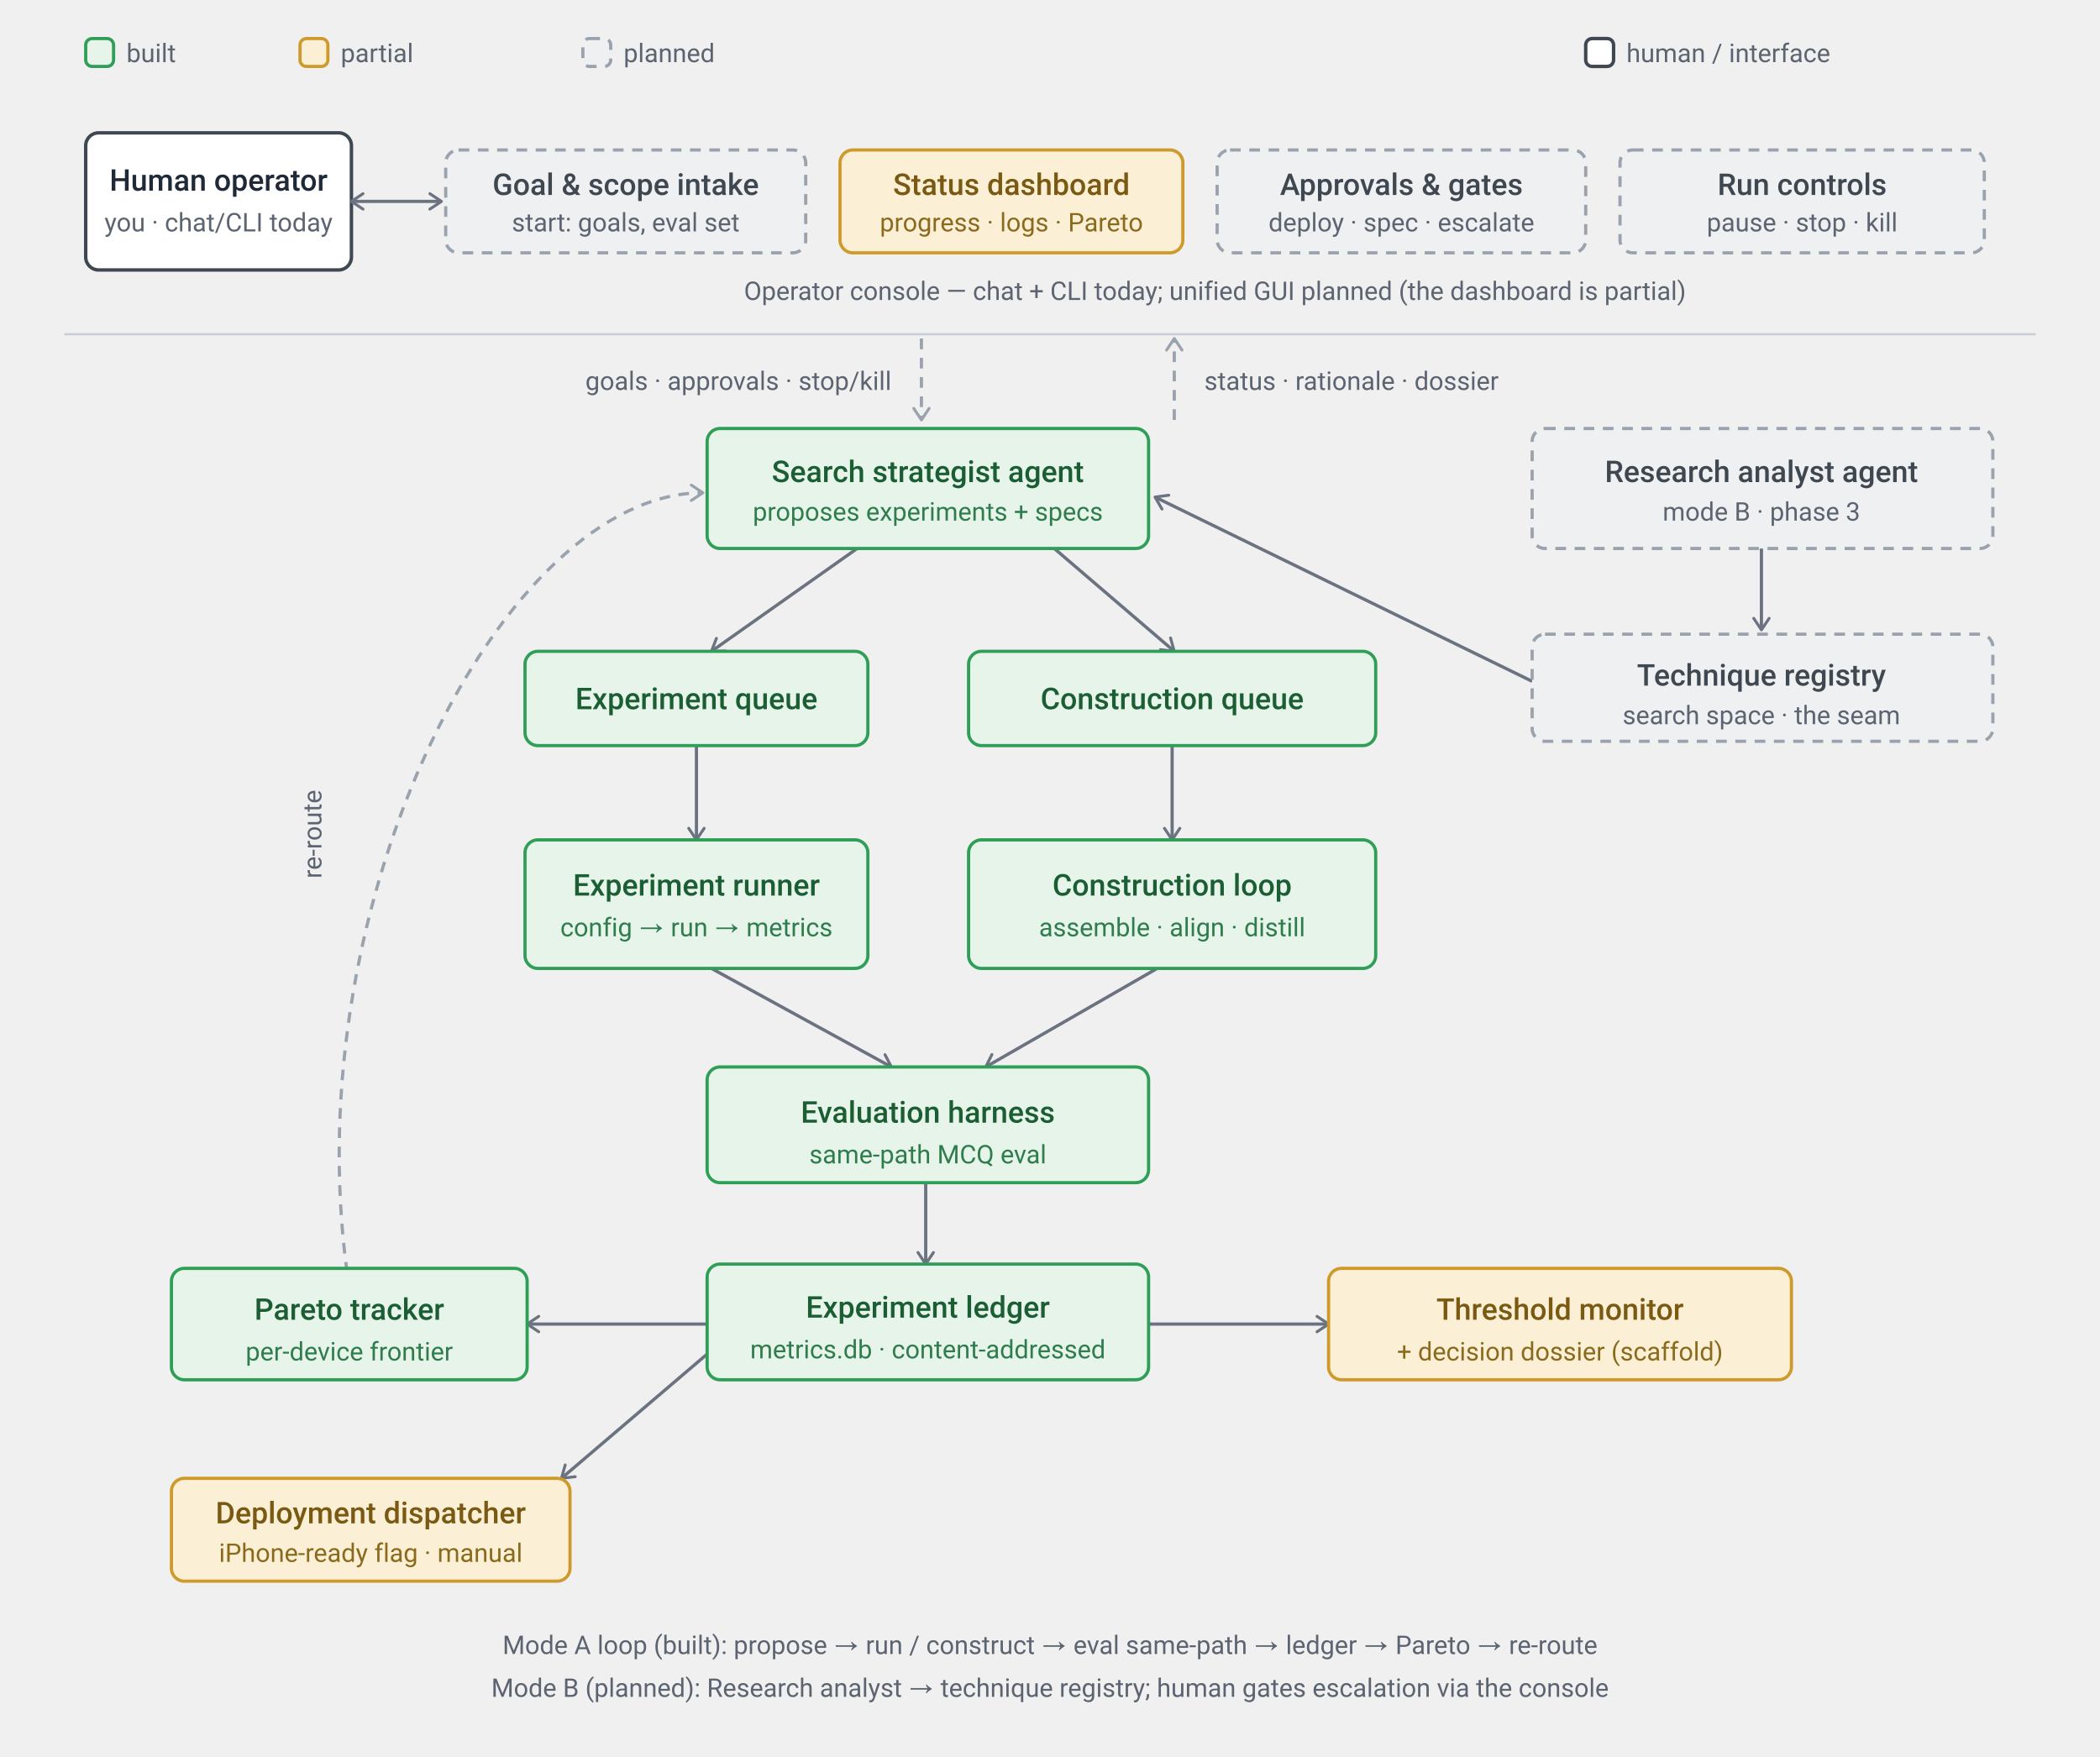
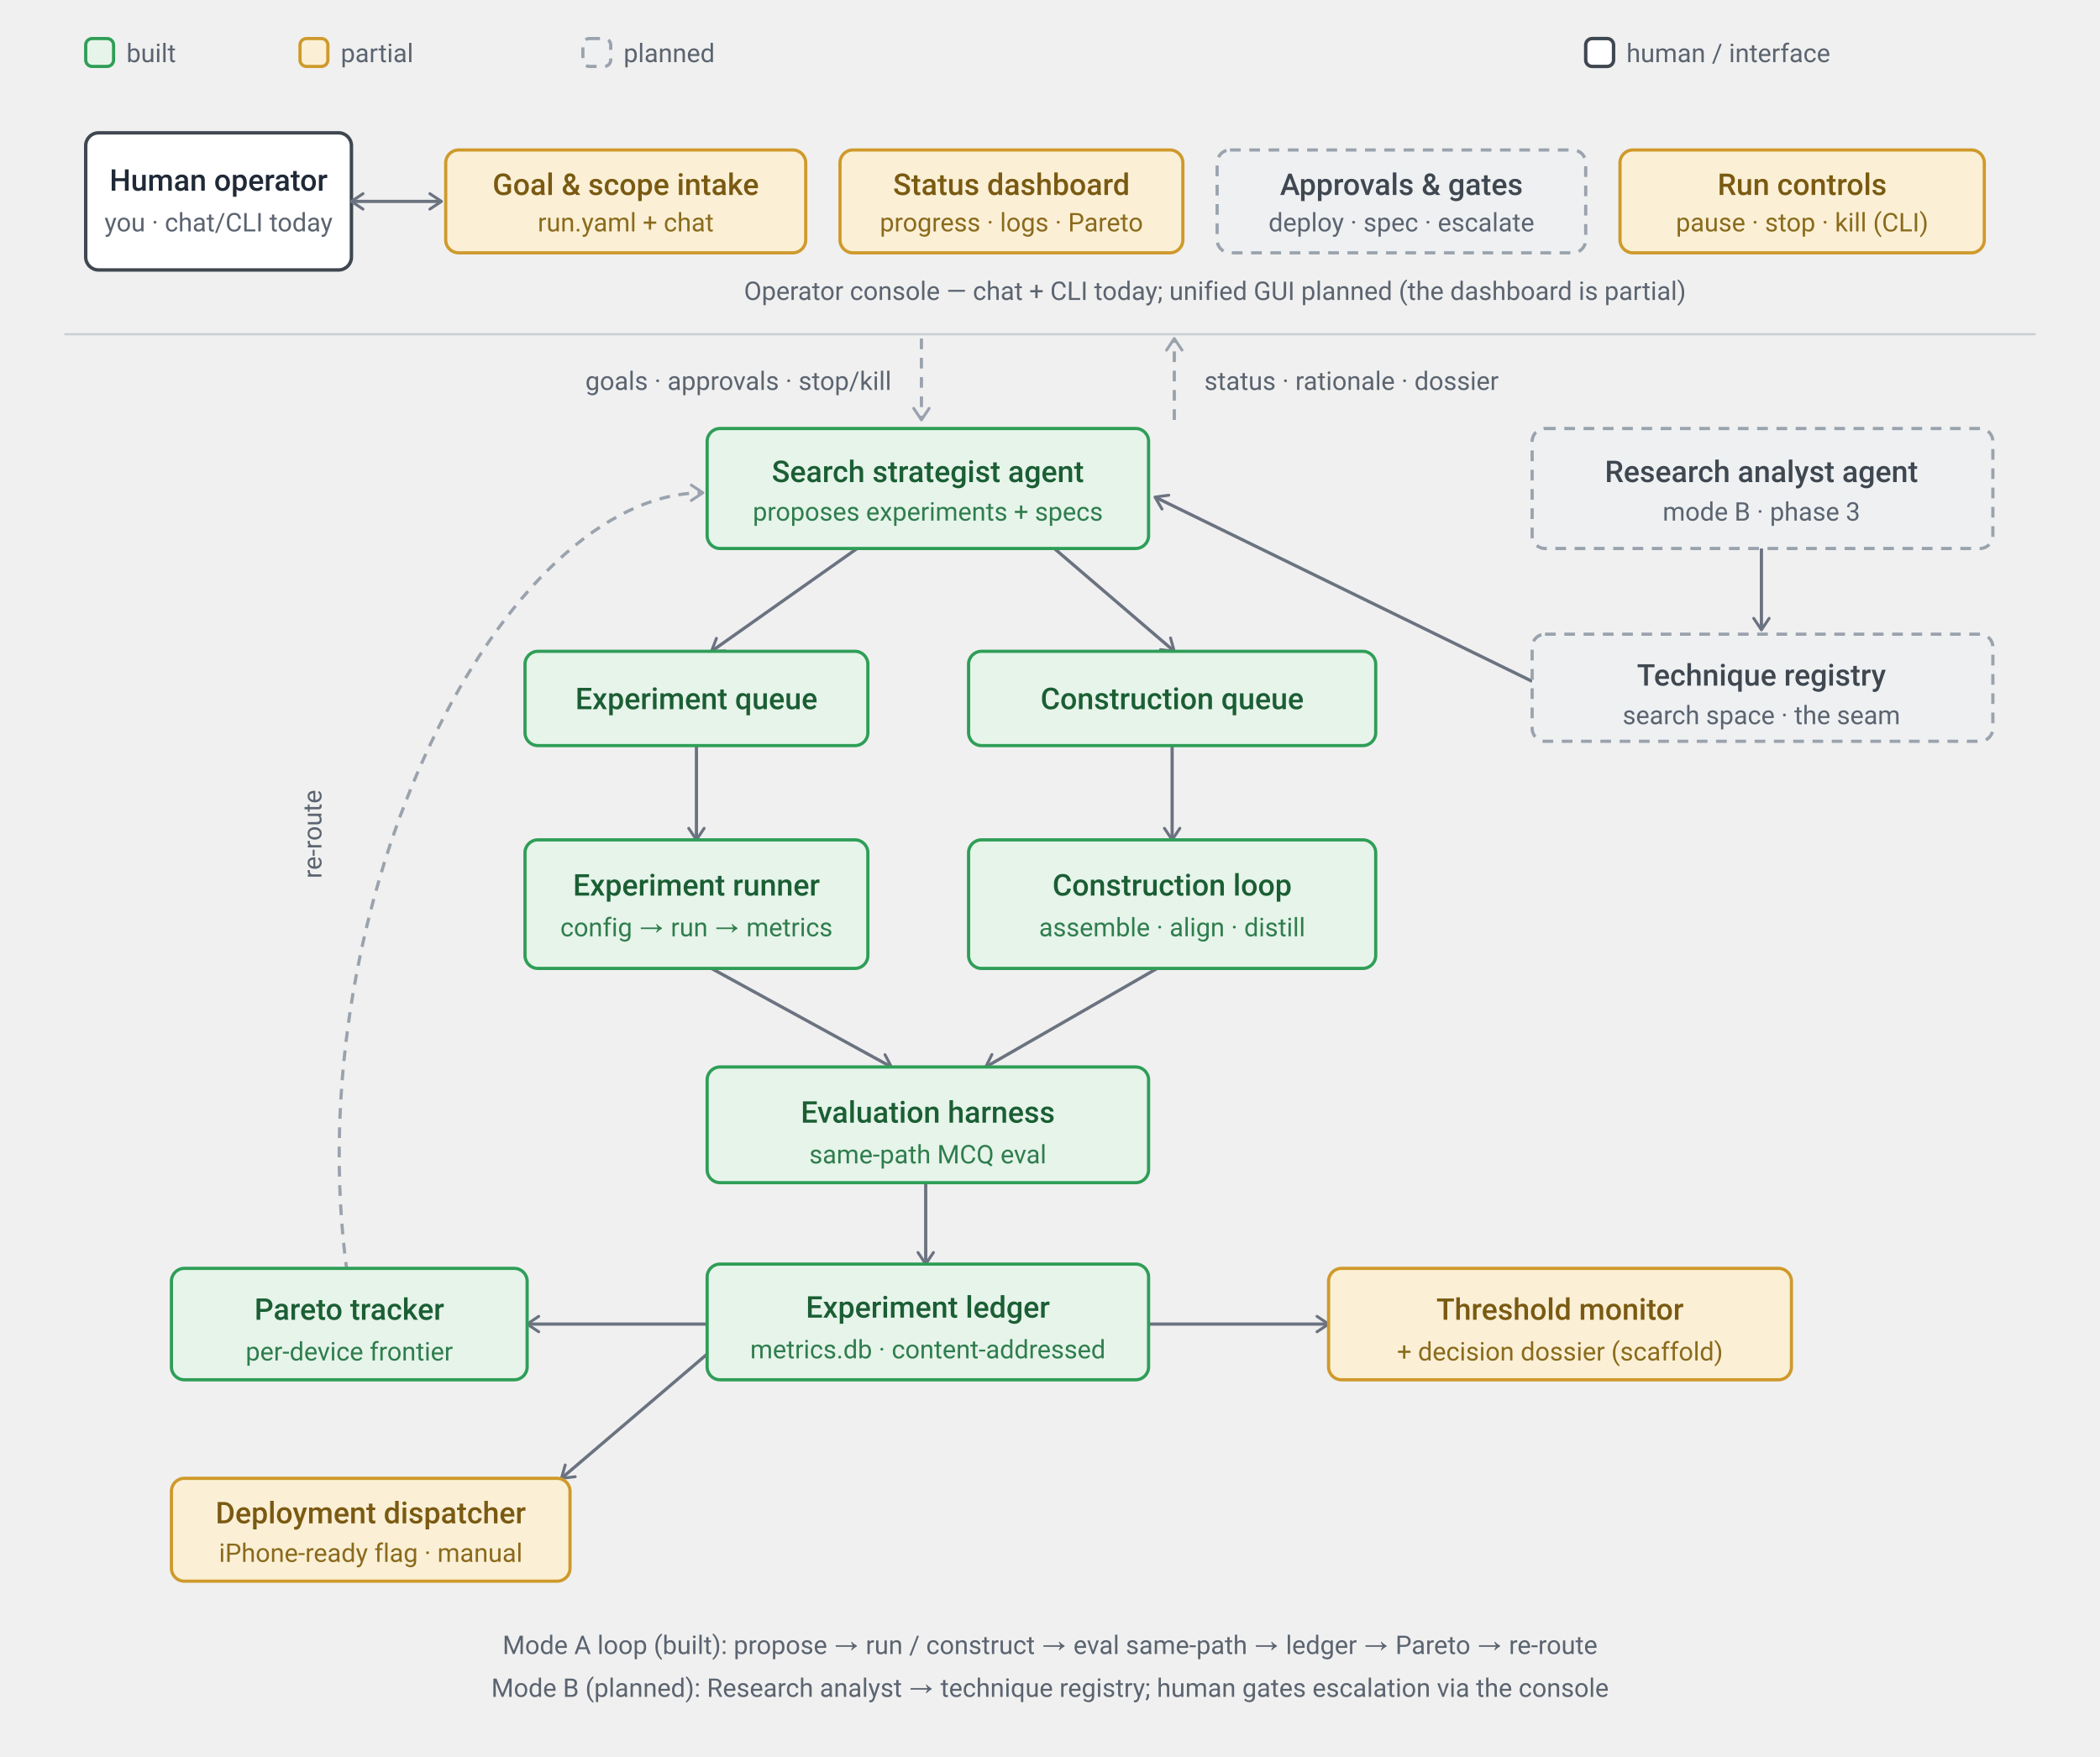
<svg xmlns="http://www.w3.org/2000/svg" viewBox="0 0 980 820" font-family="-apple-system,Segoe UI,Roboto,Helvetica,Arial,sans-serif" role="img" aria-label="Multi-agent VLM optimization system architecture with human operator layer">
  <style>
    .th{font-size:14px;font-weight:500}
    .ts{font-size:12px}
    .lbl{font-size:12px;fill:#5b6470}
    .built rect{fill:#e6f4ea;stroke:#2f9e57;stroke-width:1.5}
    .built .th{fill:#1b5e34}.built .ts{fill:#2f7d4d}
    .partial rect{fill:#fbf0d6;stroke:#cf9a2c;stroke-width:1.5}
    .partial .th{fill:#7a5a12}.partial .ts{fill:#8a6a1c}
    .planned rect{fill:#eef0f2;stroke:#9aa3ad;stroke-width:1.5;stroke-dasharray:5 4}
    .planned .th{fill:#3f4750}.planned .ts{fill:#5b6470}
    .actor rect{fill:#ffffff;stroke:#3f4750;stroke-width:1.6}
    .actor .th{fill:#1f2937}.actor .ts{fill:#5b6470}
    .arr{fill:none;stroke:#6b7280;stroke-width:1.5}
    .fb{fill:none;stroke:#9aa3ad;stroke-width:1.5;stroke-dasharray:5 4}
    .div{stroke:#c8ced5;stroke-width:1}
  </style>
  <defs>
    <marker id="arrow" viewBox="0 0 10 10" refX="8" refY="5" markerWidth="6" markerHeight="6" orient="auto-start-reverse">
      <path d="M2 1L8 5L2 9" fill="none" stroke="context-stroke" stroke-width="1.5" stroke-linecap="round" stroke-linejoin="round" />
    </marker>
  </defs>
  <g transform="translate(40,18)">
    <rect x="0" y="0" width="13" height="13" rx="3" fill="#e6f4ea" stroke="#2f9e57" stroke-width="1.5" />
    <text x="19" y="11" class="lbl">built</text>
    <rect x="100" y="0" width="13" height="13" rx="3" fill="#fbf0d6" stroke="#cf9a2c" stroke-width="1.5" />
    <text x="119" y="11" class="lbl">partial</text>
    <rect x="232" y="0" width="13" height="13" rx="3" fill="#eef0f2" stroke="#9aa3ad" stroke-width="1.5" stroke-dasharray="5 4" />
    <text x="251" y="11" class="lbl">planned</text>
    <rect x="700" y="0" width="13" height="13" rx="3" fill="#ffffff" stroke="#3f4750" stroke-width="1.6" />
    <text x="719" y="11" class="lbl">human / interface</text>
  </g>
  <g class="actor">
    <rect x="40" y="62" width="124" height="64" rx="6" />
    <text x="102" y="89" text-anchor="middle" class="th">Human operator</text>
    <text x="102" y="108" text-anchor="middle" class="ts">you · chat/CLI today</text>
  </g>
  <line class="arr" x1="164" y1="94" x2="206" y2="94" marker-start="url(#arrow)" marker-end="url(#arrow)" />
-   <g class="planned">
+   <g class="partial">
    <rect x="208" y="70" width="168" height="48" rx="6" />
    <text x="292" y="91" text-anchor="middle" class="th">Goal &amp; scope intake</text>
-     <text x="292" y="108" text-anchor="middle" class="ts">start: goals, eval set</text>
+     <text x="292" y="108" text-anchor="middle" class="ts">run.yaml + chat</text>
  </g>
  <g class="partial">
    <rect x="392" y="70" width="160" height="48" rx="6" />
    <text x="472" y="91" text-anchor="middle" class="th">Status dashboard</text>
    <text x="472" y="108" text-anchor="middle" class="ts">progress · logs · Pareto</text>
  </g>
  <g class="planned">
    <rect x="568" y="70" width="172" height="48" rx="6" />
    <text x="654" y="91" text-anchor="middle" class="th">Approvals &amp; gates</text>
    <text x="654" y="108" text-anchor="middle" class="ts">deploy · spec · escalate</text>
  </g>
-   <g class="planned">
+   <g class="partial">
    <rect x="756" y="70" width="170" height="48" rx="6" />
    <text x="841" y="91" text-anchor="middle" class="th">Run controls</text>
-     <text x="841" y="108" text-anchor="middle" class="ts">pause · stop · kill</text>
+     <text x="841" y="108" text-anchor="middle" class="ts">pause · stop · kill (CLI)</text>
  </g>
  <text x="567" y="140" text-anchor="middle" class="lbl">Operator console — chat + CLI today; unified GUI planned (the dashboard is partial)</text>
  <line class="div" x1="30" y1="156" x2="950" y2="156" />
  <path class="fb" d="M430 158 L430 196" marker-end="url(#arrow)" />
  <path class="fb" d="M548 196 L548 158" marker-end="url(#arrow)" />
  <text x="416" y="182" text-anchor="end" class="lbl">goals · approvals · stop/kill</text>
  <text x="562" y="182" text-anchor="start" class="lbl">status · rationale · dossier</text>
  <line class="arr" x1="400" y1="256" x2="332" y2="304" marker-end="url(#arrow)" />
  <line class="arr" x1="492" y1="256" x2="548" y2="304" marker-end="url(#arrow)" />
  <line class="arr" x1="325" y1="348" x2="325" y2="392" marker-end="url(#arrow)" />
  <line class="arr" x1="547" y1="348" x2="547" y2="392" marker-end="url(#arrow)" />
  <line class="arr" x1="332" y1="452" x2="416" y2="498" marker-end="url(#arrow)" />
  <line class="arr" x1="540" y1="452" x2="460" y2="498" marker-end="url(#arrow)" />
  <line class="arr" x1="432" y1="552" x2="432" y2="590" marker-end="url(#arrow)" />
  <line class="arr" x1="330" y1="618" x2="246" y2="618" marker-end="url(#arrow)" />
  <line class="arr" x1="536" y1="618" x2="620" y2="618" marker-end="url(#arrow)" />
  <line class="arr" x1="822" y1="256" x2="822" y2="294" marker-end="url(#arrow)" />
  <path class="arr" d="M715 318 L539 232" marker-end="url(#arrow)" />
  <path class="arr" d="M330 632 L262 690" marker-end="url(#arrow)" />
  <path class="fb" d="M162 594 C 138 420, 235 230, 328 230" marker-end="url(#arrow)" />
  <text x="150" y="410" class="lbl" transform="rotate(-90,150,410)">re-route</text>
  <g class="built">
    <rect x="330" y="200" width="206" height="56" rx="6" />
    <text x="433" y="225" text-anchor="middle" class="th">Search strategist agent</text>
    <text x="433" y="243" text-anchor="middle" class="ts">proposes experiments + specs</text>
  </g>
  <g class="planned">
    <rect x="715" y="200" width="215" height="56" rx="6" />
    <text x="822" y="225" text-anchor="middle" class="th">Research analyst agent</text>
    <text x="822" y="243" text-anchor="middle" class="ts">mode B · phase 3</text>
  </g>
  <g class="planned">
    <rect x="715" y="296" width="215" height="50" rx="6" />
    <text x="822" y="320" text-anchor="middle" class="th">Technique registry</text>
    <text x="822" y="338" text-anchor="middle" class="ts">search space · the seam</text>
  </g>
  <g class="built">
    <rect x="245" y="304" width="160" height="44" rx="6" />
    <text x="325" y="331" text-anchor="middle" class="th">Experiment queue</text>
  </g>
  <g class="built">
    <rect x="452" y="304" width="190" height="44" rx="6" />
    <text x="547" y="331" text-anchor="middle" class="th">Construction queue</text>
  </g>
  <g class="built">
    <rect x="245" y="392" width="160" height="60" rx="6" />
    <text x="325" y="418" text-anchor="middle" class="th">Experiment runner</text>
    <text x="325" y="437" text-anchor="middle" class="ts">config → run → metrics</text>
  </g>
  <g class="built">
    <rect x="452" y="392" width="190" height="60" rx="6" />
    <text x="547" y="418" text-anchor="middle" class="th">Construction loop</text>
    <text x="547" y="437" text-anchor="middle" class="ts">assemble · align · distill</text>
  </g>
  <g class="built">
    <rect x="330" y="498" width="206" height="54" rx="6" />
    <text x="433" y="524" text-anchor="middle" class="th">Evaluation harness</text>
    <text x="433" y="543" text-anchor="middle" class="ts">same-path MCQ eval</text>
  </g>
  <g class="built">
    <rect x="330" y="590" width="206" height="54" rx="6" />
    <text x="433" y="615" text-anchor="middle" class="th">Experiment ledger</text>
    <text x="433" y="634" text-anchor="middle" class="ts">metrics.db · content-addressed</text>
  </g>
  <g class="built">
    <rect x="80" y="592" width="166" height="52" rx="6" />
    <text x="163" y="616" text-anchor="middle" class="th">Pareto tracker</text>
    <text x="163" y="635" text-anchor="middle" class="ts">per-device frontier</text>
  </g>
  <g class="partial">
    <rect x="620" y="592" width="216" height="52" rx="6" />
    <text x="728" y="616" text-anchor="middle" class="th">Threshold monitor</text>
    <text x="728" y="635" text-anchor="middle" class="ts">+ decision dossier (scaffold)</text>
  </g>
  <g class="partial">
    <rect x="80" y="690" width="186" height="48" rx="6" />
    <text x="173" y="711" text-anchor="middle" class="th">Deployment dispatcher</text>
    <text x="173" y="729" text-anchor="middle" class="ts">iPhone-ready flag · manual</text>
  </g>
  <text x="490" y="772" text-anchor="middle" class="lbl">Mode A loop (built): propose → run / construct → eval same-path → ledger → Pareto → re-route</text>
  <text x="490" y="792" text-anchor="middle" class="lbl">Mode B (planned): Research analyst → technique registry; human gates escalation via the console</text>
</svg>
